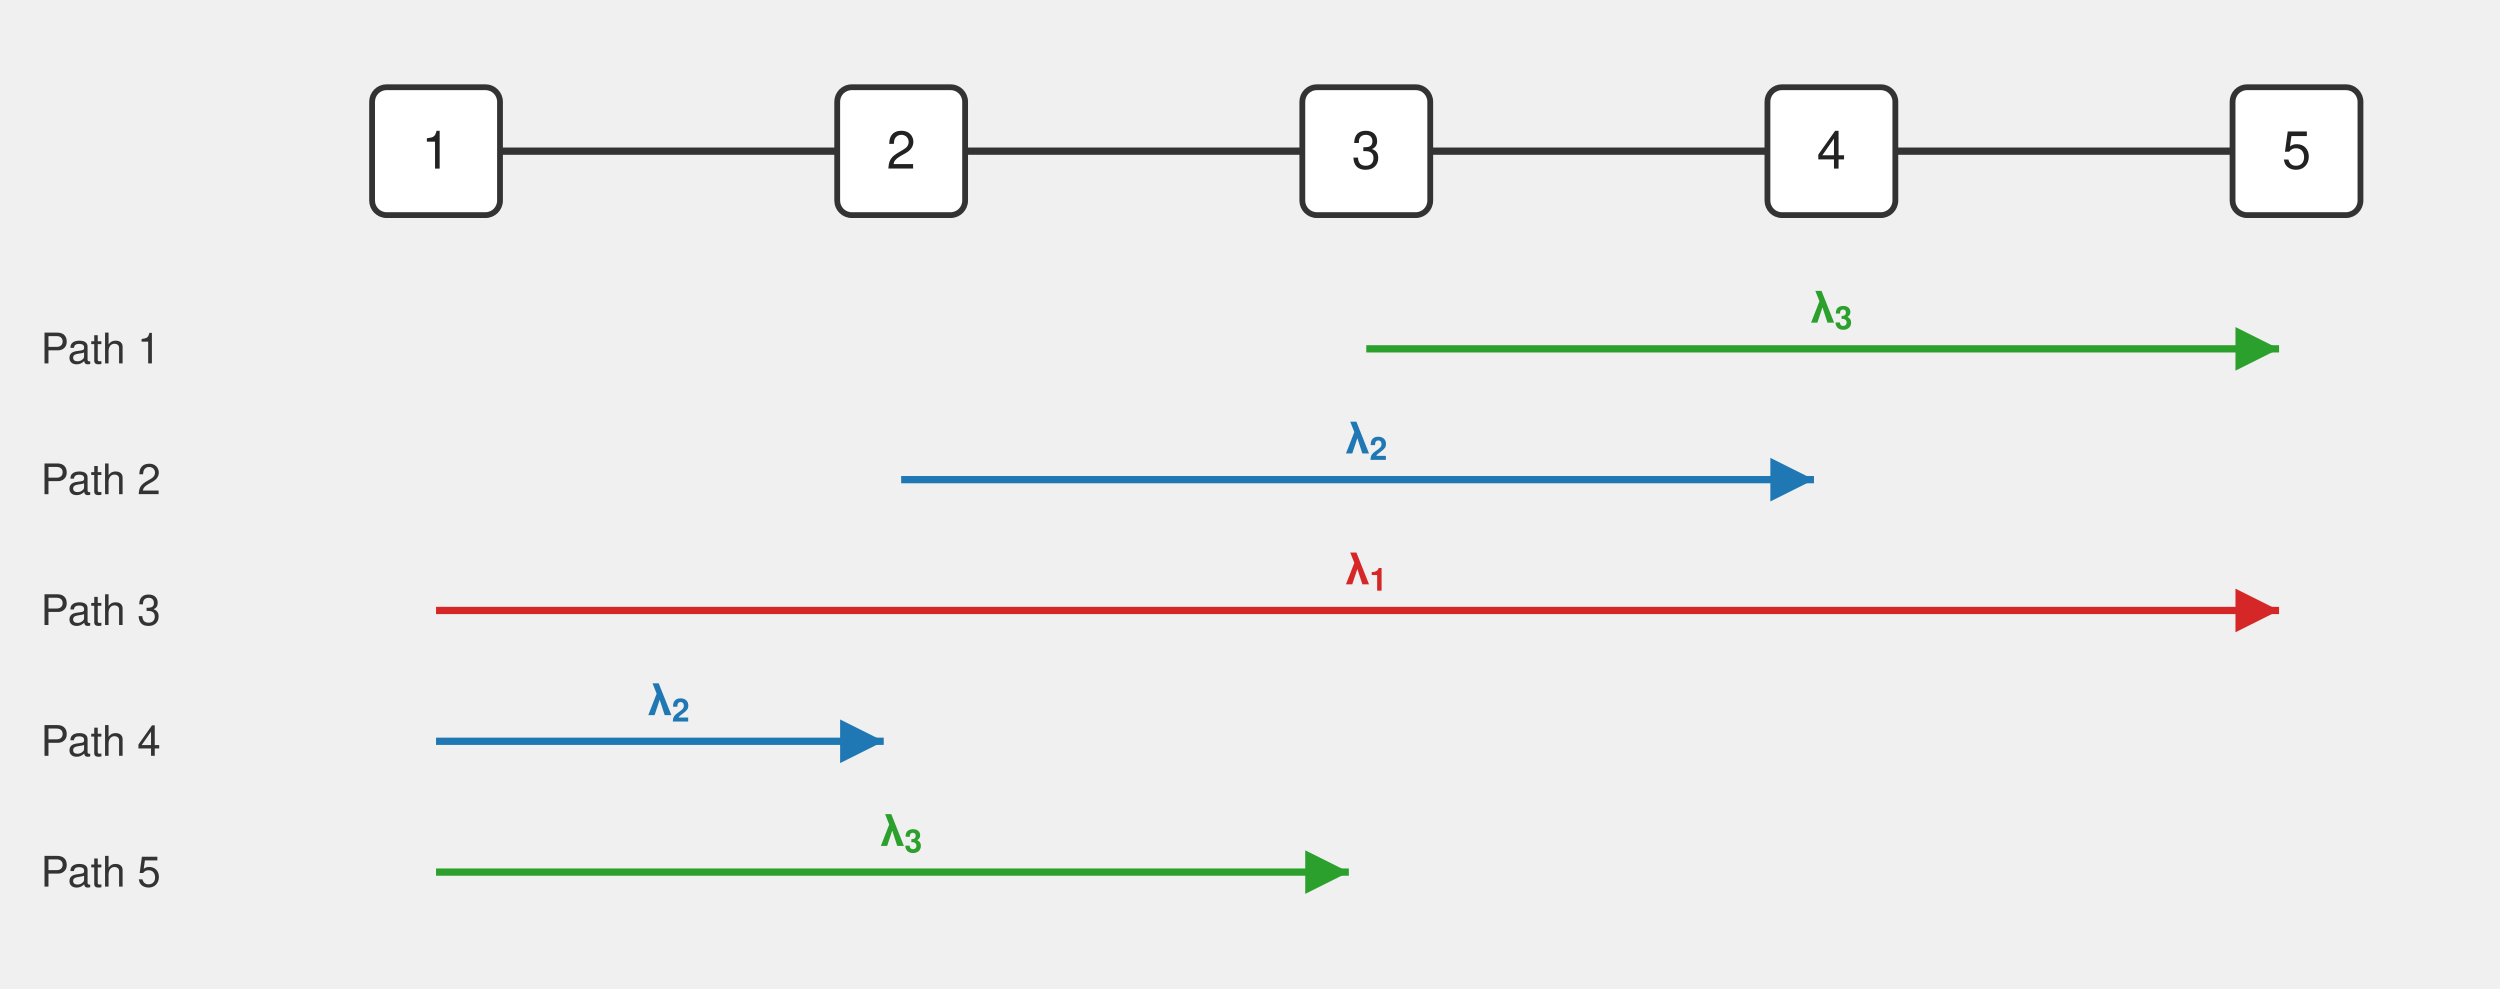
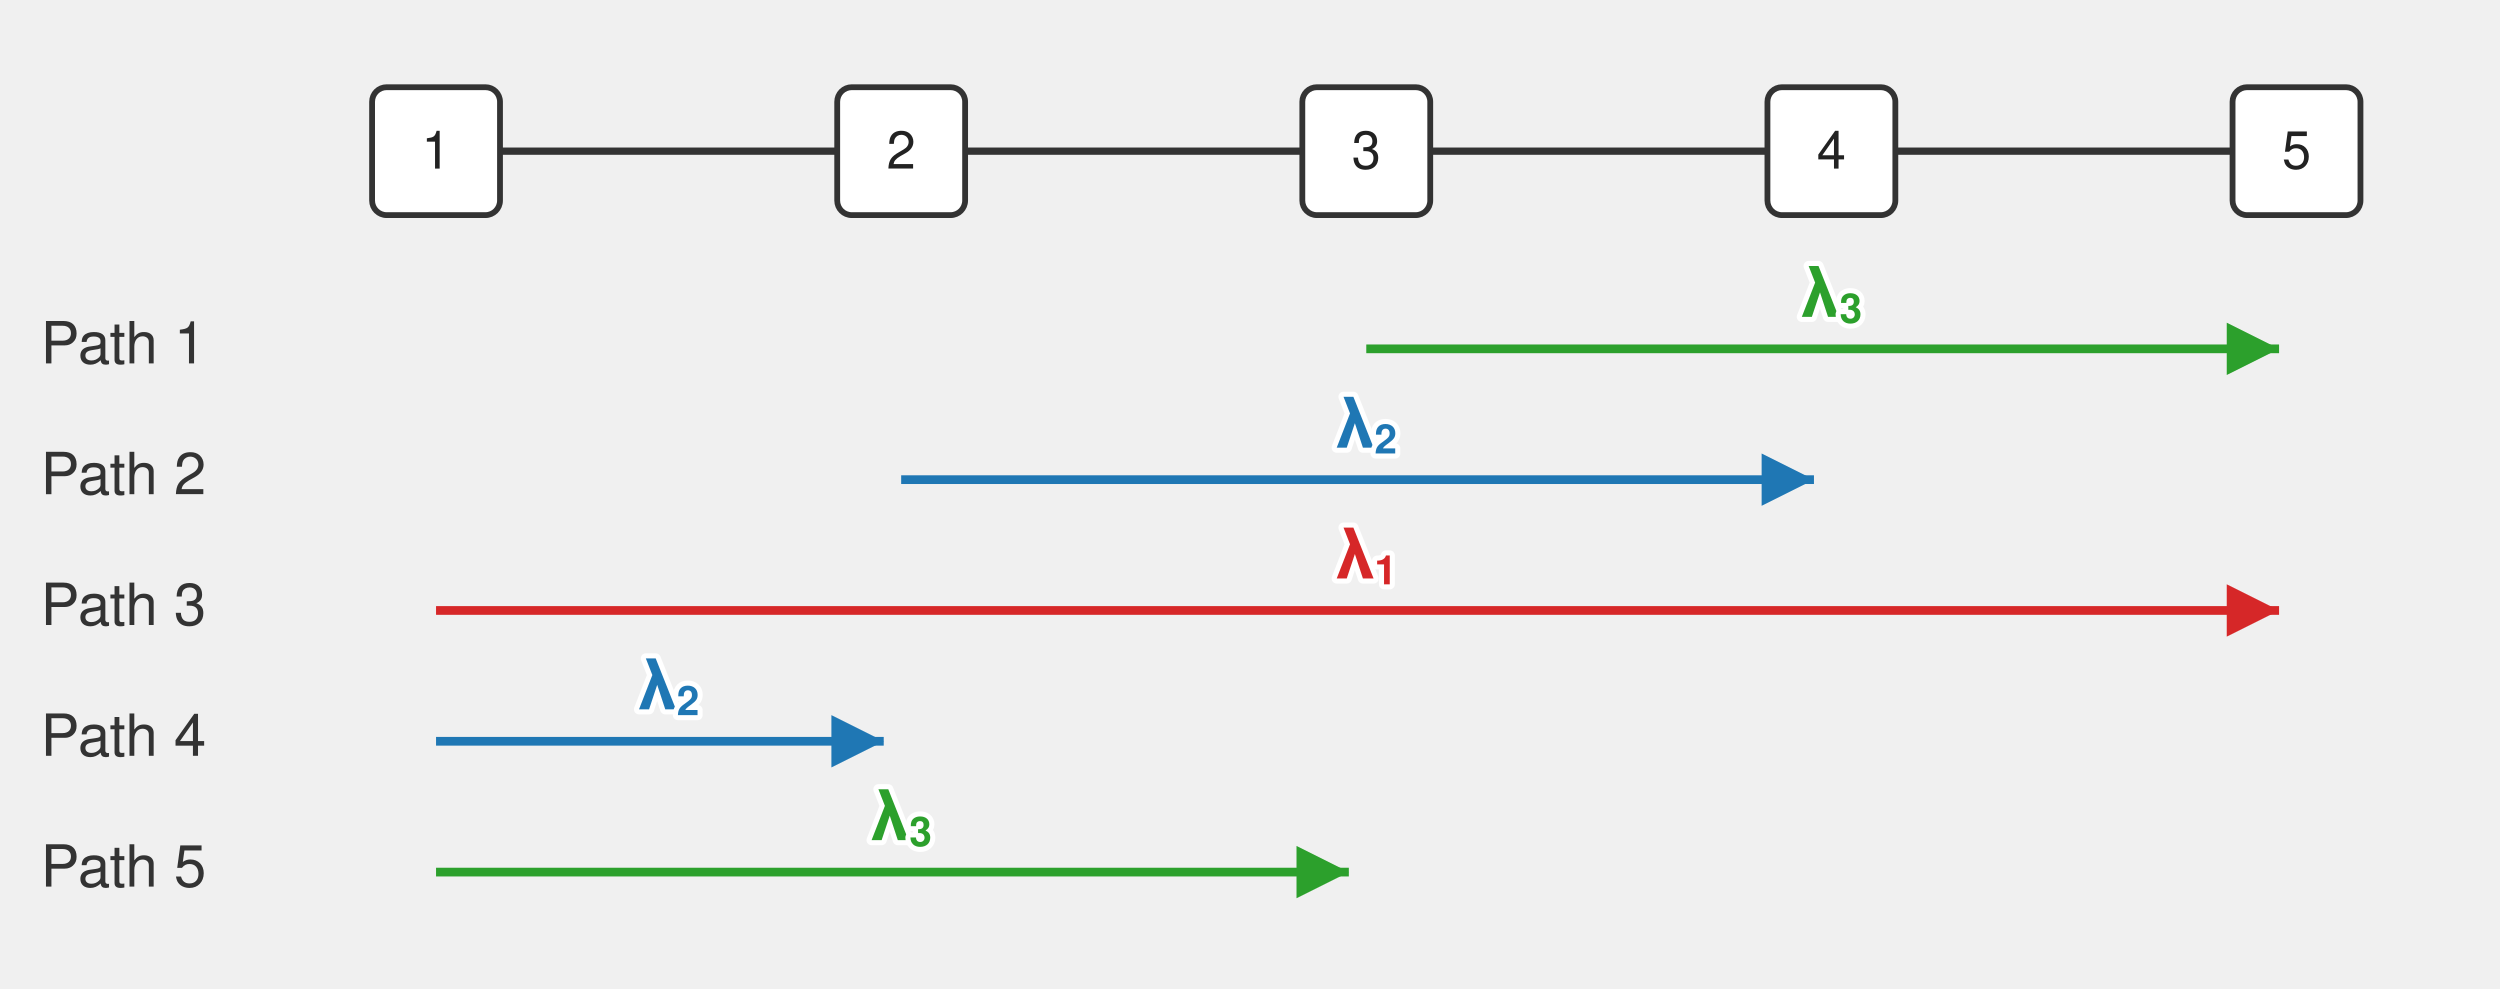
<svg xmlns="http://www.w3.org/2000/svg" viewBox="0 0 860 340" font-family="'Segoe UI', Helvetica, Arial, sans-serif">
  <defs>
    <marker id="ah_black" markerWidth="8" markerHeight="8" refX="6" refY="3" orient="auto">
      <path d="M0,0 L6,3 L0,6 Z" fill="#333" />
    </marker>
    <marker id="ah_1" markerWidth="8" markerHeight="8" refX="6" refY="3" orient="auto">
      <path d="M0,0 L6,3 L0,6 Z" fill="#d62728" />
    </marker>
    <marker id="ah_2" markerWidth="8" markerHeight="8" refX="6" refY="3" orient="auto">
      <path d="M0,0 L6,3 L0,6 Z" fill="#1f77b4" />
    </marker>
    <marker id="ah_3" markerWidth="8" markerHeight="8" refX="6" refY="3" orient="auto">
      <path d="M0,0 L6,3 L0,6 Z" fill="#2ca02c" />
    </marker>
  </defs>
  <line x1="172" y1="52" x2="288" y2="52" stroke="#333" stroke-width="2.5" />
  <line x1="332" y1="52" x2="448" y2="52" stroke="#333" stroke-width="2.5" />
  <line x1="492" y1="52" x2="608" y2="52" stroke="#333" stroke-width="2.5" />
  <line x1="652" y1="52" x2="768" y2="52" stroke="#333" stroke-width="2.5" />
  <rect x="128" y="30" width="44" height="44" rx="5" fill="#fff" stroke="#333" stroke-width="2" />
  <text x="150" y="58" text-anchor="middle" font-size="18" fill="#222">1</text>
  <rect x="288" y="30" width="44" height="44" rx="5" fill="#fff" stroke="#333" stroke-width="2" />
  <text x="310" y="58" text-anchor="middle" font-size="18" fill="#222">2</text>
  <rect x="448" y="30" width="44" height="44" rx="5" fill="#fff" stroke="#333" stroke-width="2" />
  <text x="470" y="58" text-anchor="middle" font-size="18" fill="#222">3</text>
  <rect x="608" y="30" width="44" height="44" rx="5" fill="#fff" stroke="#333" stroke-width="2" />
  <text x="630" y="58" text-anchor="middle" font-size="18" fill="#222">4</text>
  <rect x="768" y="30" width="44" height="44" rx="5" fill="#fff" stroke="#333" stroke-width="2" />
  <text x="790" y="58" text-anchor="middle" font-size="18" fill="#222">5</text>
-   <text x="14" y="125" font-size="14.5" fill="#333">Path 1</text>
-   <line x1="470" y1="120" x2="784" y2="120" stroke="#2ca02c" stroke-width="2.5" marker-end="url(#ah_3)" />
-   <text x="630" y="111" text-anchor="middle" font-size="15" fill="#2ca02c" font-weight="600">λ<tspan baseline-shift="sub" font-size="11">3</tspan>
+   <text x="14" y="125" font-size="20" fill="#333">Path 1</text>
+   <line x1="470" y1="120" x2="784" y2="120" stroke="#2ca02c" stroke-width="3" marker-end="url(#ah_3)" />
+   <text x="630" y="109" text-anchor="middle" font-size="24" fill="#2ca02c" font-weight="700" stroke="#fff" stroke-width="3.5" paint-order="stroke" stroke-linejoin="round">λ<tspan dy="2" font-size="14">3</tspan>
  </text>
-   <text x="14" y="170" font-size="14.5" fill="#333">Path 2</text>
-   <line x1="310" y1="165" x2="624" y2="165" stroke="#1f77b4" stroke-width="2.5" marker-end="url(#ah_2)" />
-   <text x="470" y="156" text-anchor="middle" font-size="15" fill="#1f77b4" font-weight="600">λ<tspan baseline-shift="sub" font-size="11">2</tspan>
+   <text x="14" y="170" font-size="20" fill="#333">Path 2</text>
+   <line x1="310" y1="165" x2="624" y2="165" stroke="#1f77b4" stroke-width="3" marker-end="url(#ah_2)" />
+   <text x="470" y="154" text-anchor="middle" font-size="24" fill="#1f77b4" font-weight="700" stroke="#fff" stroke-width="3.5" paint-order="stroke" stroke-linejoin="round">λ<tspan dy="2" font-size="14">2</tspan>
  </text>
-   <text x="14" y="215" font-size="14.5" fill="#333">Path 3</text>
-   <line x1="150" y1="210" x2="784" y2="210" stroke="#d62728" stroke-width="2.5" marker-end="url(#ah_1)" />
-   <text x="470" y="201" text-anchor="middle" font-size="15" fill="#d62728" font-weight="600">λ<tspan baseline-shift="sub" font-size="11">1</tspan>
+   <text x="14" y="215" font-size="20" fill="#333">Path 3</text>
+   <line x1="150" y1="210" x2="784" y2="210" stroke="#d62728" stroke-width="3" marker-end="url(#ah_1)" />
+   <text x="470" y="199" text-anchor="middle" font-size="24" fill="#d62728" font-weight="700" stroke="#fff" stroke-width="3.5" paint-order="stroke" stroke-linejoin="round">λ<tspan dy="2" font-size="14">1</tspan>
  </text>
-   <text x="14" y="260" font-size="14.5" fill="#333">Path 4</text>
-   <line x1="150" y1="255" x2="304" y2="255" stroke="#1f77b4" stroke-width="2.5" marker-end="url(#ah_2)" />
-   <text x="230" y="246" text-anchor="middle" font-size="15" fill="#1f77b4" font-weight="600">λ<tspan baseline-shift="sub" font-size="11">2</tspan>
+   <text x="14" y="260" font-size="20" fill="#333">Path 4</text>
+   <line x1="150" y1="255" x2="304" y2="255" stroke="#1f77b4" stroke-width="3" marker-end="url(#ah_2)" />
+   <text x="230" y="244" text-anchor="middle" font-size="24" fill="#1f77b4" font-weight="700" stroke="#fff" stroke-width="3.5" paint-order="stroke" stroke-linejoin="round">λ<tspan dy="2" font-size="14">2</tspan>
  </text>
-   <text x="14" y="305" font-size="14.5" fill="#333">Path 5</text>
-   <line x1="150" y1="300" x2="464" y2="300" stroke="#2ca02c" stroke-width="2.5" marker-end="url(#ah_3)" />
-   <text x="310" y="291" text-anchor="middle" font-size="15" fill="#2ca02c" font-weight="600">λ<tspan baseline-shift="sub" font-size="11">3</tspan>
+   <text x="14" y="305" font-size="20" fill="#333">Path 5</text>
+   <line x1="150" y1="300" x2="464" y2="300" stroke="#2ca02c" stroke-width="3" marker-end="url(#ah_3)" />
+   <text x="310" y="289" text-anchor="middle" font-size="24" fill="#2ca02c" font-weight="700" stroke="#fff" stroke-width="3.5" paint-order="stroke" stroke-linejoin="round">λ<tspan dy="2" font-size="14">3</tspan>
  </text>
</svg>
